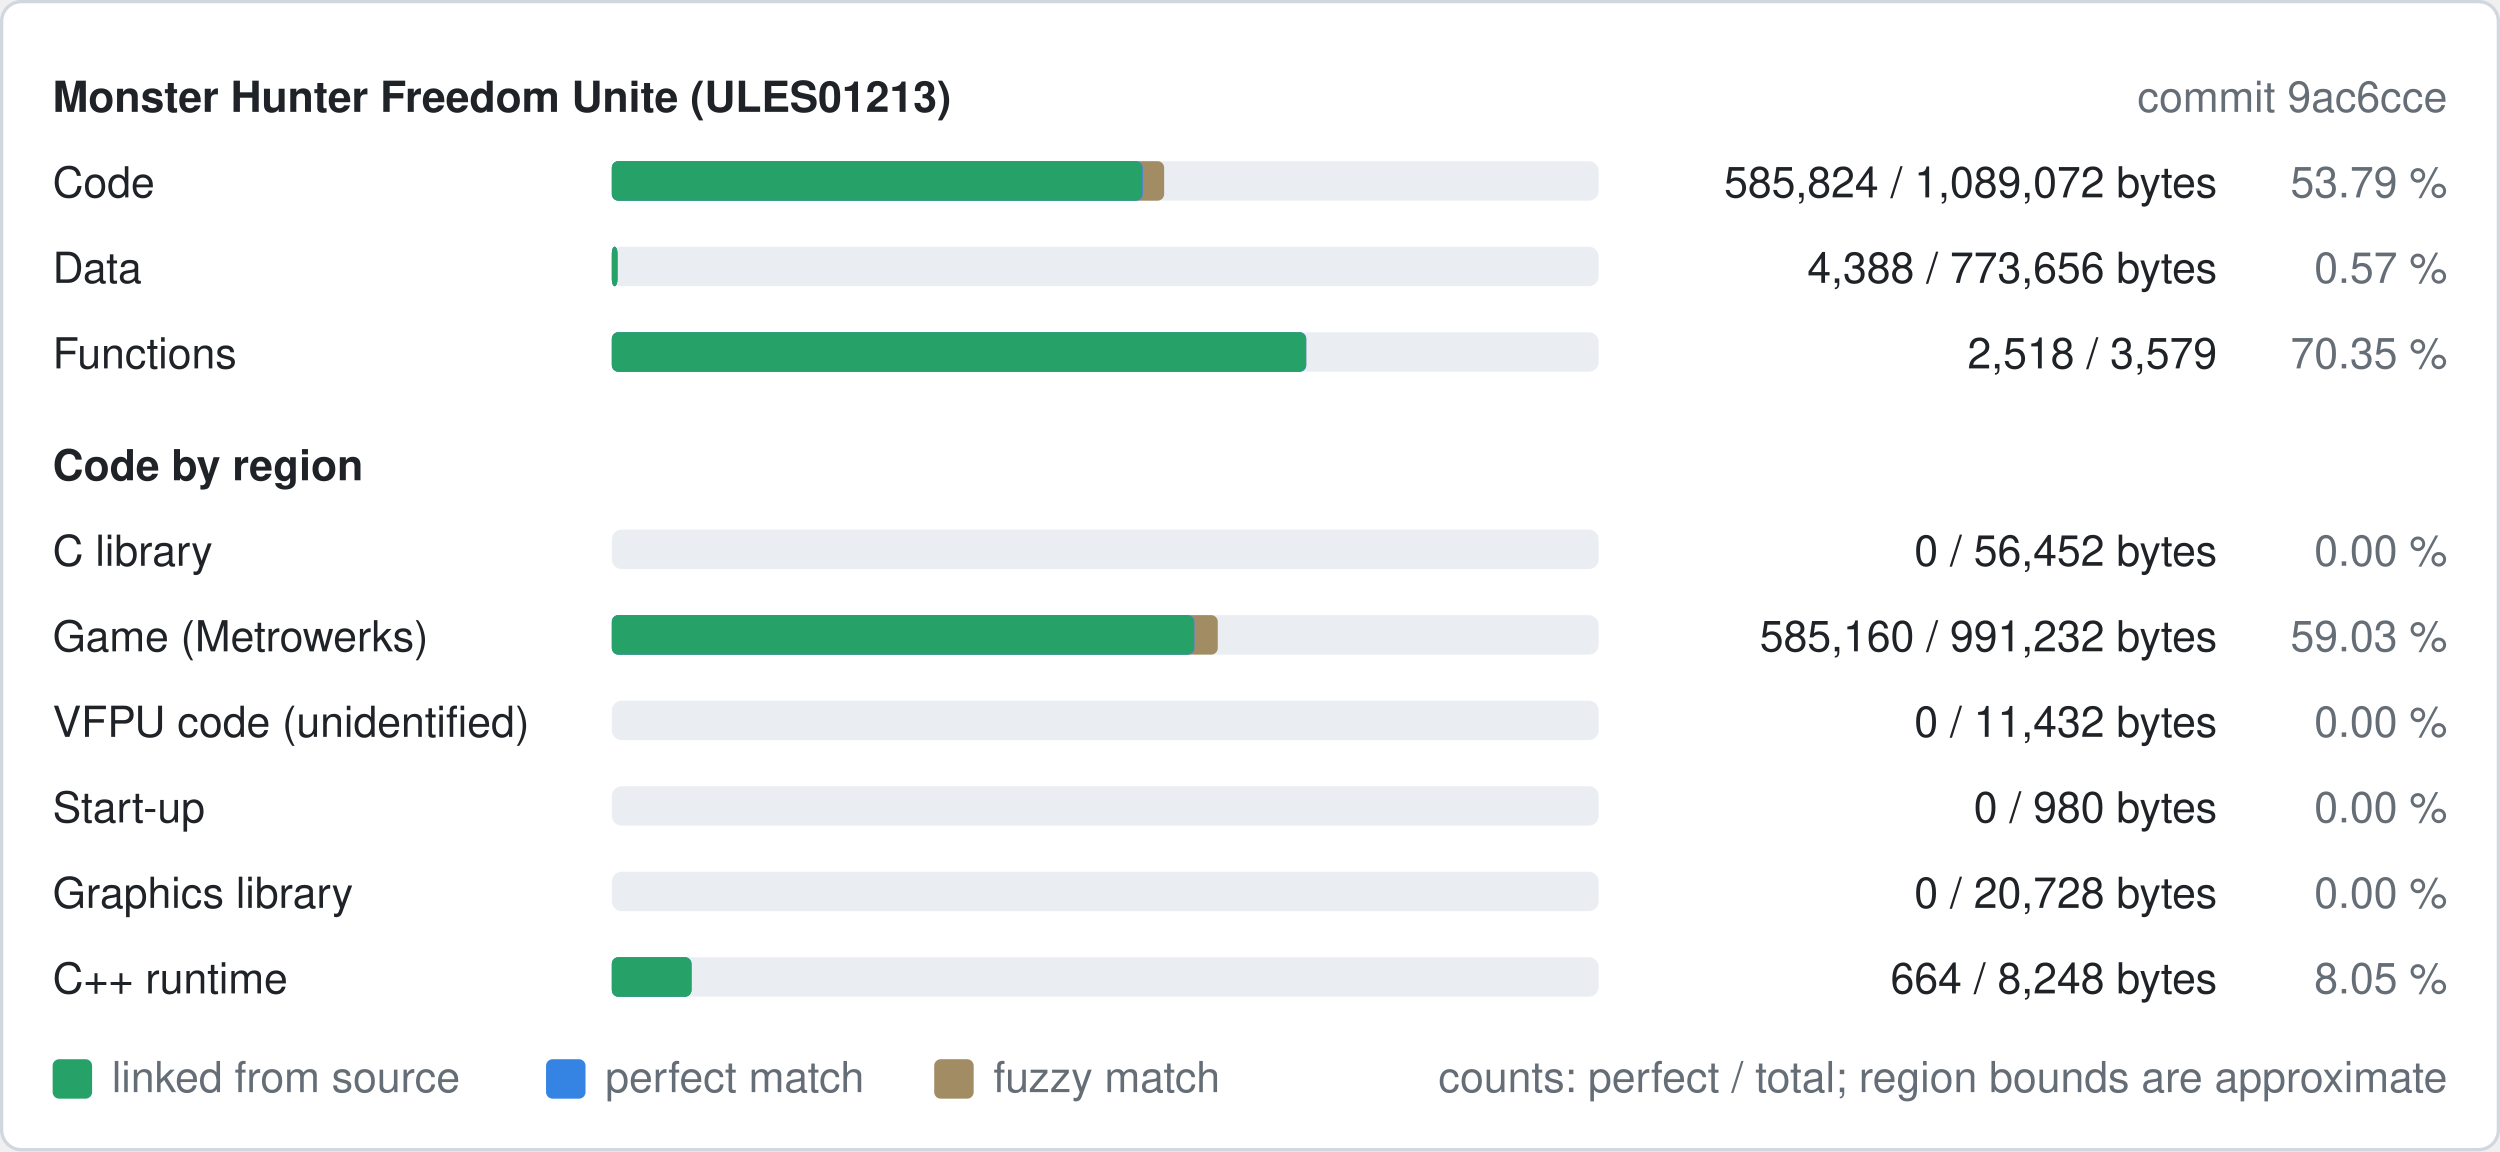
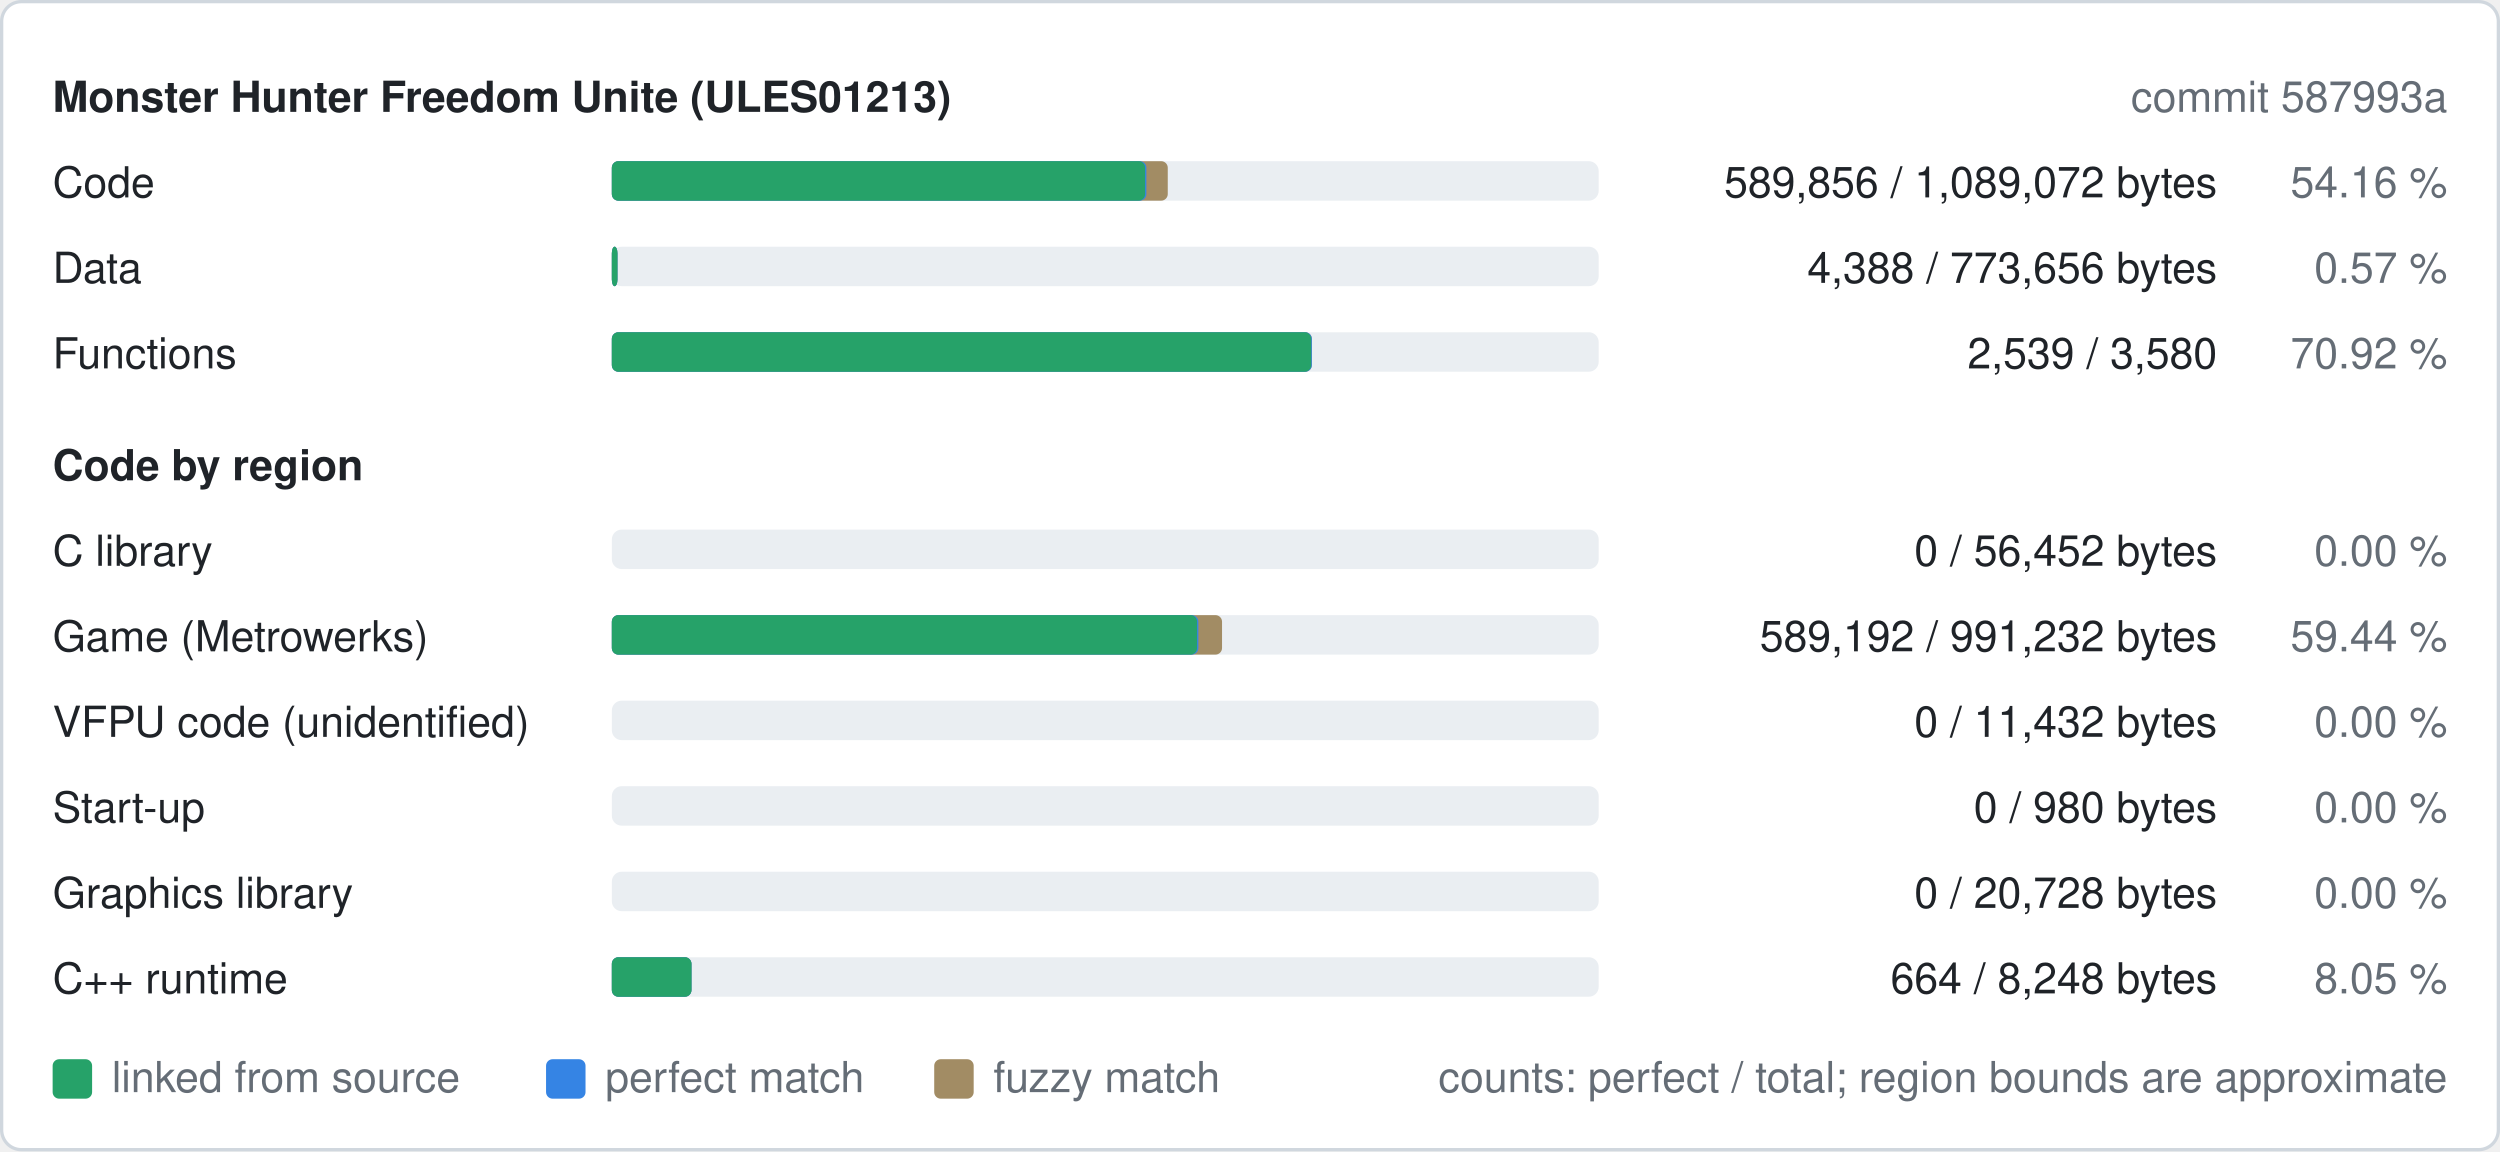
<svg xmlns="http://www.w3.org/2000/svg" width="760" height="350" viewBox="0 0 760 350" role="img" aria-label="Decompilation progress of ULES01213">
  <style>
text{font-family:-apple-system,BlinkMacSystemFont,"Segoe UI",Helvetica,Arial,sans-serif;font-size:13px}
.b{font-weight:600}
.bg{fill:#ffffff;stroke:#d0d7de}.t{fill:#1f2328}.m{fill:#656d76}.track{fill:#eaeef2}.fuzzy{fill:#a28c64}.perfect{fill:#3584e4}.linked{fill:#26a269}
@media (prefers-color-scheme: dark){.bg{fill:#0d1117;stroke:#30363d}.t{fill:#e6edf3}.m{fill:#8d96a0}.track{fill:#21262d}.fuzzy{fill:#a28c64}.perfect{fill:#3584e4}.linked{fill:#2ec27e}}
</style>
  <rect class="bg" x="0.5" y="0.5" width="759" height="349" rx="6" />
  <text class="t b" x="16" y="34">Monster Hunter Freedom Unite (ULES01213)</text>
-   <text class="m" x="744" y="34" text-anchor="end">commit 9ac6cce</text>
+   <text class="m" x="744" y="34" text-anchor="end">commit 587993a</text>
  <text class="t" x="16" y="60">Code</text>
  <rect class="track" x="186" y="49" width="300" height="12" rx="3" />
-   <rect class="fuzzy" x="186" y="49" width="167.9" height="12" rx="2" />
-   <rect class="perfect" x="186" y="49" width="161.4" height="12" rx="2" />
-   <rect class="linked" x="186" y="49" width="161.0" height="12" rx="2" />
-   <text class="t" x="674" y="60" text-anchor="end">585,824 / 1,089,072 bytes</text>
-   <text class="m" x="744" y="60" text-anchor="end">53.79 %</text>
+   <rect class="fuzzy" x="186" y="49" width="169.0" height="12" rx="2" />
+   <rect class="perfect" x="186" y="49" width="162.5" height="12" rx="2" />
+   <rect class="linked" x="186" y="49" width="162.1" height="12" rx="2" />
+   <text class="t" x="674" y="60" text-anchor="end">589,856 / 1,089,072 bytes</text>
+   <text class="m" x="744" y="60" text-anchor="end">54.16 %</text>
  <text class="t" x="16" y="86">Data</text>
  <rect class="track" x="186" y="75" width="300" height="12" rx="3" />
  <rect class="fuzzy" x="186" y="75" width="1.7" height="12" rx="2" />
  <rect class="perfect" x="186" y="75" width="1.7" height="12" rx="2" />
  <rect class="linked" x="186" y="75" width="1.7" height="12" rx="2" />
  <text class="t" x="674" y="86" text-anchor="end">4,388 / 773,656 bytes</text>
  <text class="m" x="744" y="86" text-anchor="end">0.57 %</text>
  <text class="t" x="16" y="112">Functions</text>
  <rect class="track" x="186" y="101" width="300" height="12" rx="3" />
-   <rect class="fuzzy" x="186" y="101" width="211.1" height="12" rx="2" />
-   <rect class="perfect" x="186" y="101" width="211.1" height="12" rx="2" />
-   <rect class="linked" x="186" y="101" width="210.9" height="12" rx="2" />
-   <text class="t" x="674" y="112" text-anchor="end">2,518 / 3,579</text>
-   <text class="m" x="744" y="112" text-anchor="end">70.35 %</text>
+   <rect class="fuzzy" x="186" y="101" width="212.8" height="12" rx="2" />
+   <rect class="perfect" x="186" y="101" width="212.8" height="12" rx="2" />
+   <rect class="linked" x="186" y="101" width="212.6" height="12" rx="2" />
+   <text class="t" x="674" y="112" text-anchor="end">2,539 / 3,580</text>
+   <text class="m" x="744" y="112" text-anchor="end">70.92 %</text>
  <text class="t b" x="16" y="146">Code by region</text>
  <text class="t" x="16" y="172">C library</text>
  <rect class="track" x="186" y="161" width="300" height="12" rx="3" />
  <text class="t" x="674" y="172" text-anchor="end">0 / 56,452 bytes</text>
  <text class="m" x="744" y="172" text-anchor="end">0.00 %</text>
  <text class="t" x="16" y="198">Game (Metrowerks)</text>
  <rect class="track" x="186" y="187" width="300" height="12" rx="3" />
-   <rect class="fuzzy" x="186" y="187" width="184.2" height="12" rx="2" />
-   <rect class="perfect" x="186" y="187" width="177.1" height="12" rx="2" />
-   <rect class="linked" x="186" y="187" width="176.7" height="12" rx="2" />
-   <text class="t" x="674" y="198" text-anchor="end">585,160 / 991,232 bytes</text>
-   <text class="m" x="744" y="198" text-anchor="end">59.03 %</text>
+   <rect class="fuzzy" x="186" y="187" width="185.5" height="12" rx="2" />
+   <rect class="perfect" x="186" y="187" width="178.3" height="12" rx="2" />
+   <rect class="linked" x="186" y="187" width="177.9" height="12" rx="2" />
+   <text class="t" x="674" y="198" text-anchor="end">589,192 / 991,232 bytes</text>
+   <text class="m" x="744" y="198" text-anchor="end">59.44 %</text>
  <text class="t" x="16" y="224">VFPU code (unidentified)</text>
  <rect class="track" x="186" y="213" width="300" height="12" rx="3" />
  <text class="t" x="674" y="224" text-anchor="end">0 / 11,432 bytes</text>
  <text class="m" x="744" y="224" text-anchor="end">0.00 %</text>
  <text class="t" x="16" y="250">Start-up</text>
  <rect class="track" x="186" y="239" width="300" height="12" rx="3" />
  <text class="t" x="674" y="250" text-anchor="end">0 / 980 bytes</text>
  <text class="m" x="744" y="250" text-anchor="end">0.00 %</text>
  <text class="t" x="16" y="276">Graphics library</text>
  <rect class="track" x="186" y="265" width="300" height="12" rx="3" />
  <text class="t" x="674" y="276" text-anchor="end">0 / 20,728 bytes</text>
  <text class="m" x="744" y="276" text-anchor="end">0.00 %</text>
  <text class="t" x="16" y="302">C++ runtime</text>
  <rect class="track" x="186" y="291" width="300" height="12" rx="3" />
  <rect class="fuzzy" x="186" y="291" width="24.2" height="12" rx="2" />
  <rect class="perfect" x="186" y="291" width="24.2" height="12" rx="2" />
  <rect class="linked" x="186" y="291" width="24.2" height="12" rx="2" />
  <text class="t" x="674" y="302" text-anchor="end">664 / 8,248 bytes</text>
  <text class="m" x="744" y="302" text-anchor="end">8.05 %</text>
  <rect class="linked" x="16" y="322" width="12" height="12" rx="2" />
  <text class="m" x="34" y="332">linked from source</text>
  <rect class="perfect" x="166" y="322" width="12" height="12" rx="2" />
  <text class="m" x="184" y="332">perfect match</text>
  <rect class="fuzzy" x="284" y="322" width="12" height="12" rx="2" />
  <text class="m" x="302" y="332">fuzzy match</text>
  <text class="m" x="744" y="332" text-anchor="end">counts: perfect / total; region bounds are approximate</text>
</svg>
